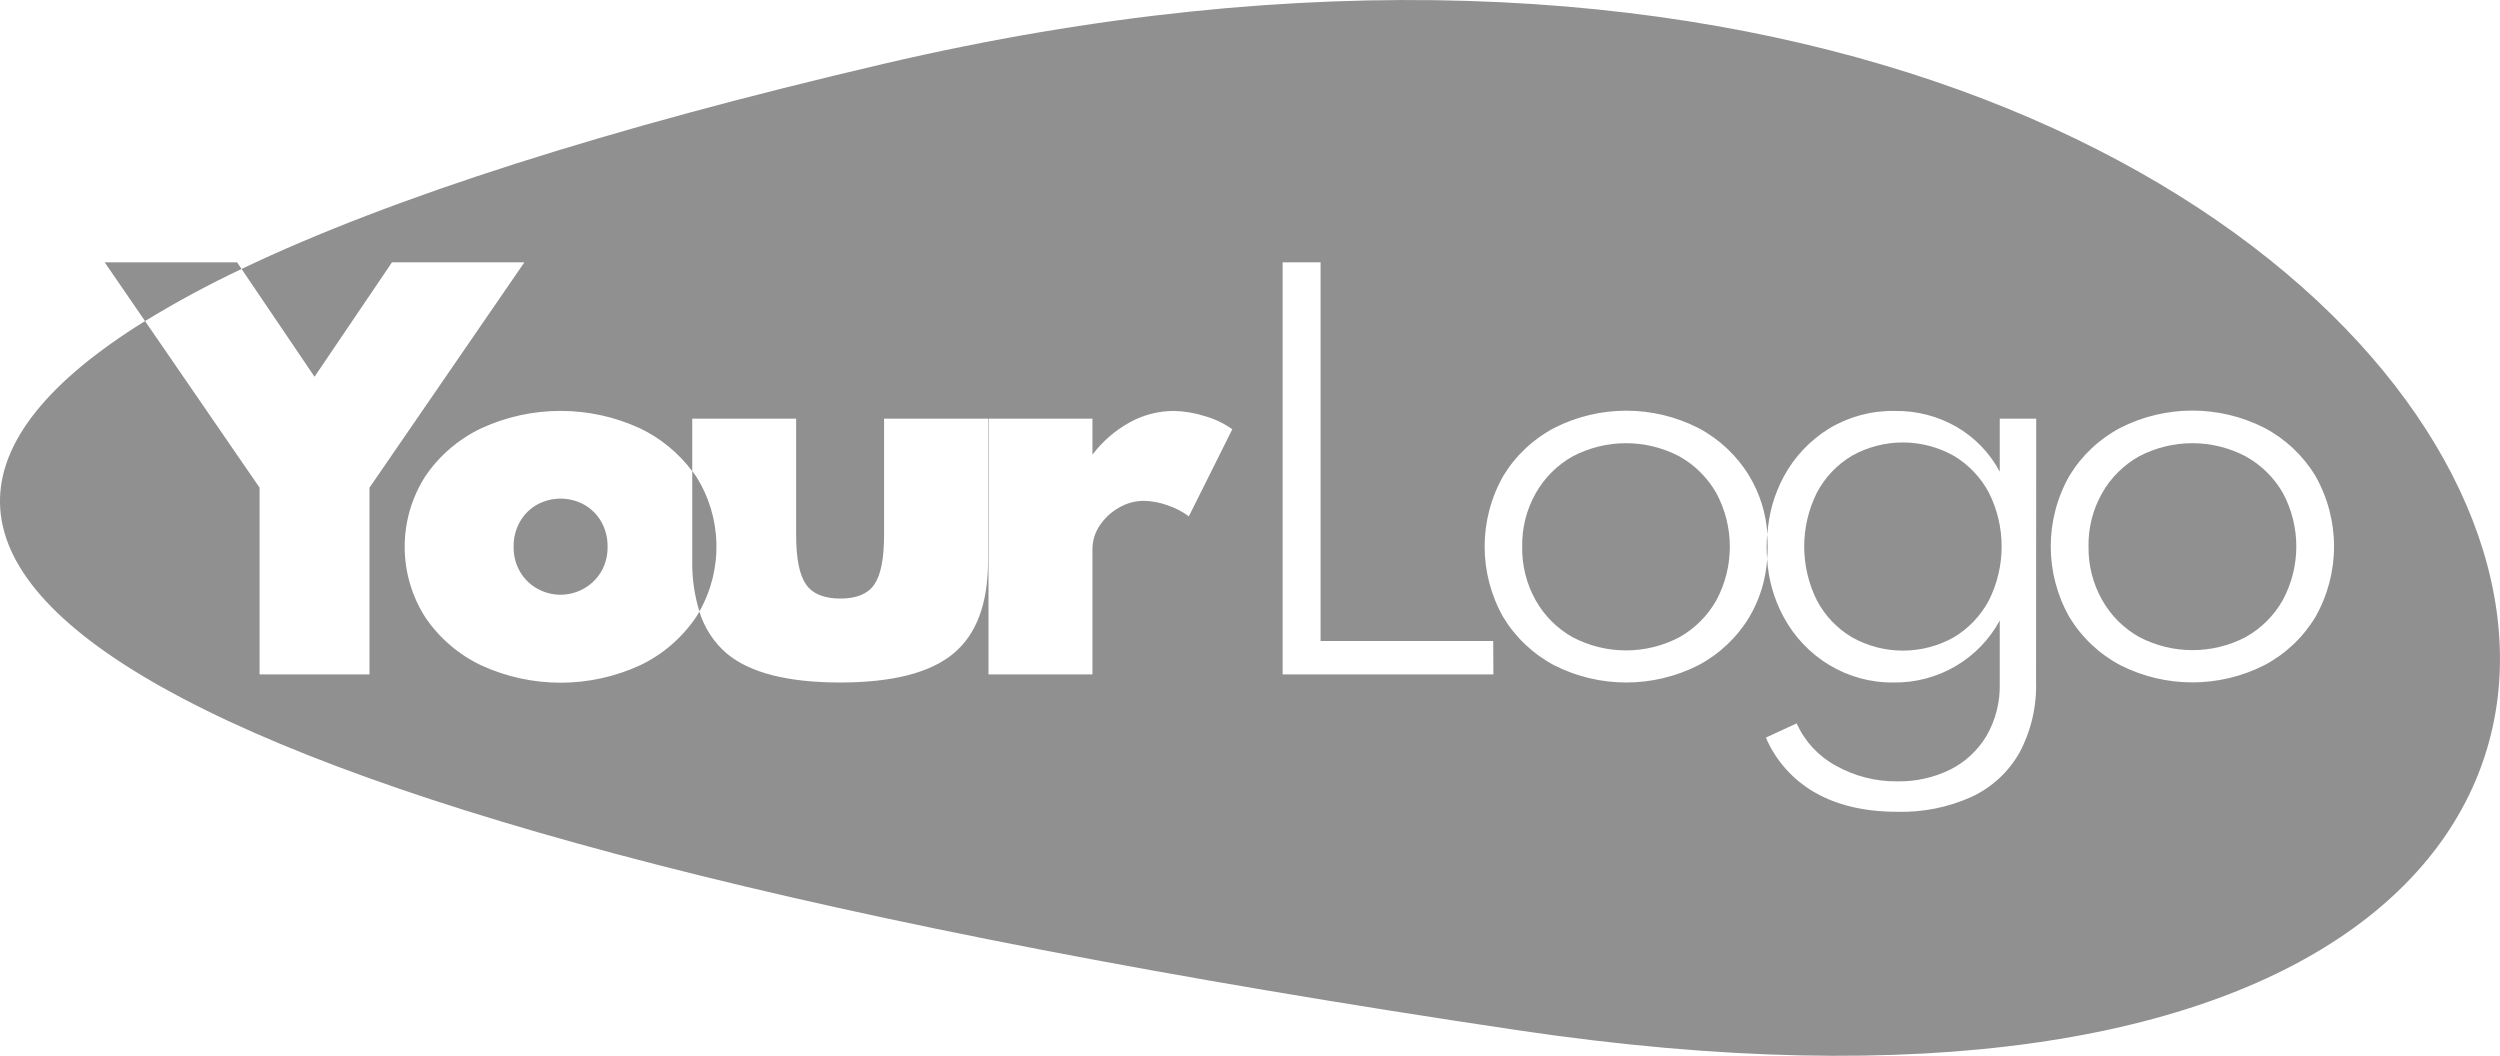
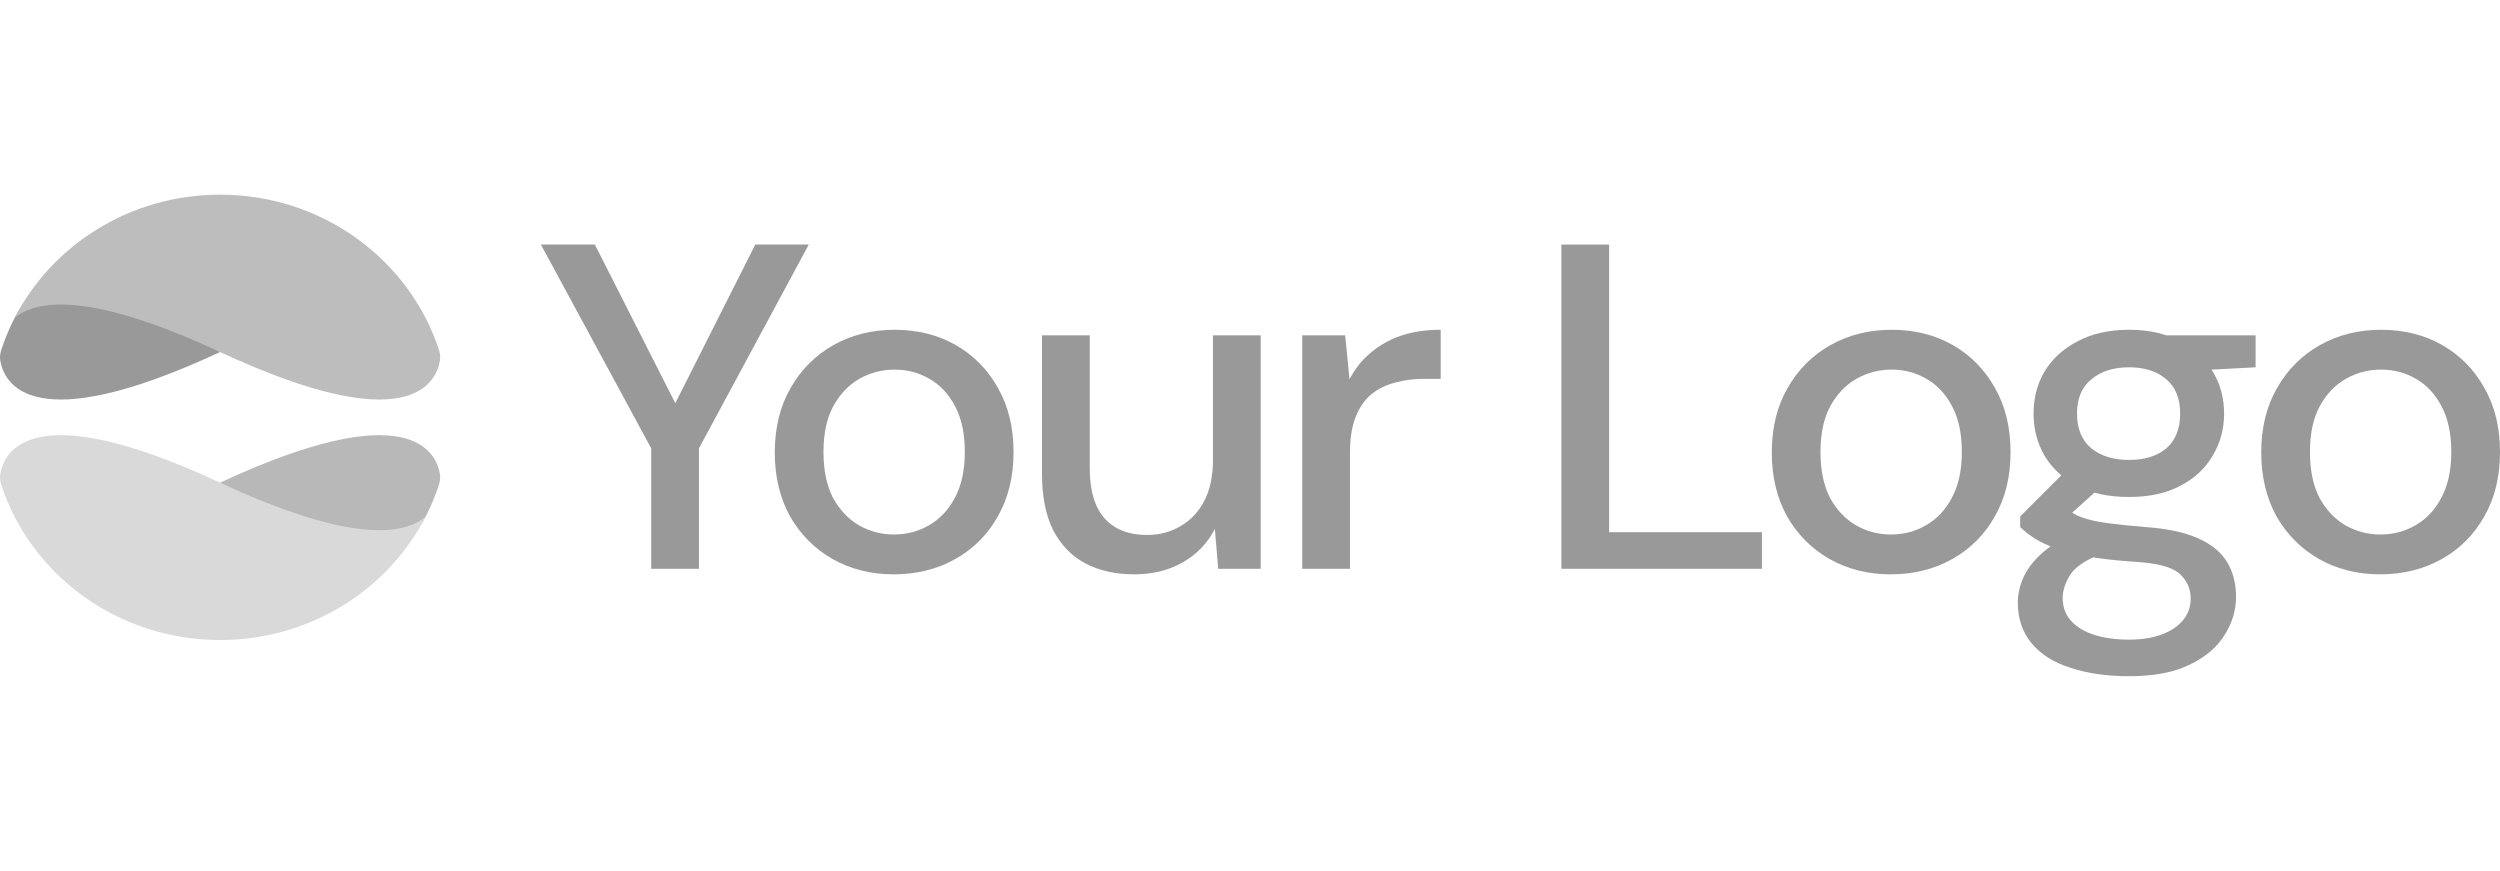
- <svg xmlns="http://www.w3.org/2000/svg" viewBox="0 0 474.51 200.4">
-   <g id="website_logo">
-     <path d="M318.77,86.63a21.76,21.76,0,0,0-20.29,0,18.38,18.38,0,0,0-7,7,19.82,19.82,0,0,0-2.56,10.12,20,20,0,0,0,2.56,10.19,18.32,18.32,0,0,0,7,7,21.76,21.76,0,0,0,20.29,0,18.45,18.45,0,0,0,7-7,21.48,21.48,0,0,0,0-20.34A18.45,18.45,0,0,0,318.77,86.63Z" fill="#909090" />
-     <path d="M370.83,86.51a19.75,19.75,0,0,0-19.34,0,17.89,17.89,0,0,0-6.64,7,22.92,22.92,0,0,0,0,20.44,17.79,17.79,0,0,0,6.64,7,19.73,19.73,0,0,0,19.37,0,18,18,0,0,0,6.64-7,22.79,22.79,0,0,0,0-20.44A18,18,0,0,0,370.83,86.51Z" fill="#909090" />
-     <path d="M110.86,95.78a9.29,9.29,0,0,0-8.92,0A8.51,8.51,0,0,0,98.7,99a9.24,9.24,0,0,0-1.21,4.77,9.08,9.08,0,0,0,1.21,4.74,8.65,8.65,0,0,0,3.24,3.2,9,9,0,0,0,12.17-3.2,9.18,9.18,0,0,0,1.21-4.74A9.34,9.34,0,0,0,114.11,99,8.6,8.6,0,0,0,110.86,95.78Z" fill="#909090" />
-     <path d="M426.26,86.63a21.76,21.76,0,0,0-20.29,0,18.38,18.38,0,0,0-7,7,19.82,19.82,0,0,0-2.56,10.12A20,20,0,0,0,399,113.89a18.32,18.32,0,0,0,7,7,21.76,21.76,0,0,0,20.29,0,18.45,18.45,0,0,0,7-7,21.48,21.48,0,0,0,0-20.34A18.45,18.45,0,0,0,426.26,86.63Z" fill="#909090" />
-     <path d="M167.79,12.1C115.45,24.34,74.31,37.45,45.85,51.05L59.7,71.51,74.4,49.79H99.53L70.13,92.56V128H49.27V92.56L27.53,60.94C-45.77,106.4,22.76,156,287.79,195.5,601.78,242.3,491.27-63.56,167.79,12.1Zm19.74,94.4q0,12.14-6.62,17.59t-21.45,5.45q-14.85,0-21.46-5.45a17.05,17.05,0,0,1-5.25-8c-.21.37-.43.73-.67,1.09a26.71,26.71,0,0,1-10.62,9.11,36.09,36.09,0,0,1-30.11,0,26.57,26.57,0,0,1-10.62-9.11,24.85,24.85,0,0,1,0-26.79,26.63,26.63,0,0,1,10.62-9.1,36,36,0,0,1,30.11,0,26.93,26.93,0,0,1,9.93,8.15V79.47h19.72v22.1c0,4.45.63,7.58,1.88,9.36s3.42,2.68,6.52,2.68,5.21-.89,6.44-2.68,1.85-4.91,1.85-9.36V79.47h19.73ZM225.65,98a14.61,14.61,0,0,0-4.15-2.13,13.82,13.82,0,0,0-4.39-.81,9.36,9.36,0,0,0-4.76,1.31,10.74,10.74,0,0,0-3.63,3.39,8,8,0,0,0-1.37,4.5V128H187.62V79.47h19.73V86.3a22.44,22.44,0,0,1,7.09-6.14A17.29,17.29,0,0,1,222.8,78a20.55,20.55,0,0,1,5.93,1,16.92,16.92,0,0,1,5.17,2.47ZM283.45,128h-40V49.79h7.2v71.88h32.77Zm103,1.33a26.87,26.87,0,0,1-3.18,13.59,20.29,20.29,0,0,1-9.08,8.34,32.32,32.32,0,0,1-14.06,2.82q-9.2,0-15.55-3.6A22,22,0,0,1,335.17,140l5.84-2.7a17.1,17.1,0,0,0,7.39,8,23.19,23.19,0,0,0,11.76,3,21.85,21.85,0,0,0,9.94-2.2,16.77,16.77,0,0,0,6.92-6.38,18.91,18.91,0,0,0,2.54-10V117.78a22.37,22.37,0,0,1-8.33,8.63,22.64,22.64,0,0,1-11.78,3.13,23.09,23.09,0,0,1-12.25-3.32,23.82,23.82,0,0,1-8.68-9.15,26.22,26.22,0,0,1-3.11-11A24.6,24.6,0,0,1,332,117.17a24.92,24.92,0,0,1-9.65,9.1,30.25,30.25,0,0,1-27.36,0,25,25,0,0,1-9.65-9.1,27.18,27.18,0,0,1,0-26.86,24.94,24.94,0,0,1,9.65-9.08,30.17,30.17,0,0,1,27.36,0A24.87,24.87,0,0,1,332,90.31a24.37,24.37,0,0,1,3.46,11.09,26.52,26.52,0,0,1,3.08-10.9,24.21,24.21,0,0,1,8.66-9.18A23.32,23.32,0,0,1,359.59,78,22.86,22.86,0,0,1,371.33,81a21.51,21.51,0,0,1,8.23,8.53V79.47h6.92Zm53-12.18a24.92,24.92,0,0,1-9.65,9.1,30.25,30.25,0,0,1-27.36,0,25,25,0,0,1-9.65-9.1,27.18,27.18,0,0,1,0-26.86,24.94,24.94,0,0,1,9.65-9.08,30.17,30.17,0,0,1,27.36,0,24.87,24.87,0,0,1,9.65,9.08,27.11,27.11,0,0,1,0,26.86Z" fill="#909090" />
-     <path d="M45,49.79H19.87l7.66,11.15a193.12,193.12,0,0,1,18.32-9.89Z" fill="#909090" />
-     <path d="M132.08,90.35c-.22-.32-.46-.63-.69-.95v17.1a30.85,30.85,0,0,0,1.36,9.55,24.94,24.94,0,0,0-.67-25.7Z" fill="#909090" />
-     <path d="M335.41,101.4c-.06.77-.09,1.55-.09,2.35s0,1.57.09,2.34c.06-.77.1-1.54.1-2.34S335.47,102.17,335.41,101.4Z" fill="#909090" />
-   </g>
+ <svg xmlns="http://www.w3.org/2000/svg" width="488" height="170" viewBox="0 0 488 170" fill="none">
+   <path d="M127.114 111.025V87.518L105.582 47.737H116.115L132.986 81.008H130.656L147.434 47.737H157.874L136.435 87.518V111.025H127.114Z" fill="#999999" />
+   <path d="M174.446 112.11C170.034 112.11 166.057 111.115 162.515 109.126C159.035 107.137 156.269 104.364 154.219 100.808C152.23 97.192 151.236 93.033 151.236 88.331C151.236 83.509 152.261 79.32 154.312 75.764C156.363 72.148 159.159 69.345 162.701 67.356C166.243 65.367 170.22 64.372 174.632 64.372C179.106 64.372 183.083 65.367 186.563 67.356C190.043 69.345 192.777 72.118 194.766 75.674C196.817 79.23 197.842 83.419 197.842 88.241C197.842 93.063 196.817 97.252 194.766 100.808C192.777 104.364 190.012 107.137 186.47 109.126C182.928 111.115 178.92 112.11 174.446 112.11ZM174.446 104.334C176.993 104.334 179.293 103.731 181.343 102.526C183.456 101.32 185.134 99.542 186.377 97.192C187.682 94.781 188.334 91.797 188.334 88.241C188.334 84.685 187.713 81.731 186.47 79.381C185.227 76.97 183.549 75.161 181.437 73.956C179.386 72.75 177.118 72.148 174.632 72.148C172.146 72.148 169.847 72.75 167.734 73.956C165.622 75.161 163.913 76.97 162.608 79.381C161.365 81.731 160.744 84.685 160.744 88.241C160.744 91.797 161.365 94.781 162.608 97.192C163.913 99.542 165.591 101.32 167.641 102.526C169.754 103.731 172.022 104.334 174.446 104.334Z" fill="#999999" />
+   <path d="M221.39 112.11C217.724 112.11 214.524 111.386 211.789 109.94C209.117 108.493 207.036 106.323 205.544 103.43C204.115 100.537 203.4 96.89 203.4 92.49V65.457H212.722V91.496C212.722 95.775 213.685 99 215.611 101.17C217.537 103.34 220.303 104.425 223.907 104.425C226.33 104.425 228.505 103.852 230.432 102.707C232.42 101.562 233.974 99.904 235.092 97.734C236.211 95.564 236.77 92.912 236.77 89.778V65.457H246.091V111.025H237.795L237.143 103.249C235.714 106.022 233.632 108.192 230.898 109.759C228.164 111.326 224.994 112.11 221.39 112.11Z" fill="#999999" />
+   <path d="M254.193 111.025V65.457H262.582L263.421 74.046C264.477 71.997 265.844 70.279 267.522 68.893C269.2 67.446 271.157 66.331 273.394 65.548C275.694 64.764 278.304 64.372 281.224 64.372V73.956H277.869C275.942 73.956 274.109 74.197 272.369 74.679C270.629 75.101 269.076 75.855 267.708 76.939C266.403 78.024 265.378 79.501 264.632 81.37C263.887 83.238 263.514 85.559 263.514 88.331V111.025H254.193Z" fill="#999999" />
+   <path d="M304.778 111.025V47.737H314.1V103.882H343.927V111.025H304.778Z" fill="#999999" />
+   <path d="M369.062 112.11C364.65 112.11 360.673 111.115 357.131 109.126C353.651 107.137 350.885 104.364 348.835 100.808C346.846 97.192 345.852 93.033 345.852 88.331C345.852 83.509 346.877 79.32 348.928 75.764C350.979 72.148 353.775 69.345 357.317 67.356C360.859 65.367 364.836 64.372 369.248 64.372C373.722 64.372 377.699 65.367 381.179 67.356C384.659 69.345 387.393 72.118 389.382 75.674C391.433 79.23 392.458 83.419 392.458 88.241C392.458 93.063 391.433 97.252 389.382 100.808C387.393 104.364 384.628 107.137 381.086 109.126C377.544 111.115 373.536 112.11 369.062 112.11ZM369.062 104.334C371.61 104.334 373.909 103.731 375.959 102.526C378.072 101.32 379.75 99.542 380.993 97.192C382.298 94.781 382.95 91.797 382.95 88.241C382.95 84.685 382.329 81.731 381.086 79.381C379.843 76.97 378.165 75.161 376.053 73.956C374.002 72.75 371.734 72.148 369.248 72.148C366.763 72.148 364.463 72.75 362.35 73.956C360.238 75.161 358.529 76.97 357.224 79.381C355.981 81.731 355.36 84.685 355.36 88.241C355.36 91.797 355.981 94.781 357.224 97.192C358.529 99.542 360.207 101.32 362.257 102.526C364.37 103.731 366.638 104.334 369.062 104.334Z" fill="#999999" />
+   <path d="M415.595 132C411.307 132 407.517 131.458 404.223 130.373C400.93 129.348 398.382 127.751 396.58 125.581C394.778 123.411 393.876 120.759 393.876 117.625C393.876 115.997 394.249 114.34 394.995 112.652C395.741 111.025 396.952 109.457 398.63 107.951C400.308 106.444 402.576 105.088 405.435 103.882L410.655 107.951C407.485 109.096 405.342 110.452 404.223 112.019C403.167 113.646 402.638 115.214 402.638 116.72C402.638 118.529 403.198 120.036 404.316 121.241C405.435 122.447 406.957 123.351 408.884 123.953C410.872 124.556 413.109 124.858 415.595 124.858C418.018 124.858 420.131 124.526 421.933 123.863C423.735 123.2 425.134 122.266 426.128 121.06C427.122 119.855 427.619 118.438 427.619 116.811C427.619 114.882 426.873 113.255 425.382 111.929C423.891 110.663 421.032 109.909 416.807 109.668C413.265 109.427 410.251 109.096 407.765 108.674C405.342 108.252 403.26 107.74 401.52 107.137C399.842 106.534 398.413 105.871 397.232 105.148C396.114 104.425 395.15 103.671 394.343 102.888V100.808L403.664 91.496L411.214 94.027L401.054 103.159L403.011 99.09C403.695 99.512 404.347 99.934 404.969 100.356C405.59 100.718 406.429 101.049 407.485 101.351C408.542 101.652 409.971 101.923 411.773 102.164C413.575 102.405 415.937 102.646 418.857 102.888C423.083 103.189 426.47 103.912 429.017 105.057C431.627 106.203 433.523 107.74 434.703 109.668C435.884 111.597 436.474 113.888 436.474 116.54C436.474 119.131 435.729 121.603 434.237 123.953C432.808 126.304 430.54 128.233 427.433 129.74C424.388 131.247 420.442 132 415.595 132ZM415.595 97.011C411.618 97.011 408.231 96.287 405.435 94.841C402.701 93.394 400.588 91.435 399.096 88.964C397.667 86.493 396.952 83.751 396.952 80.737C396.952 77.663 397.667 74.92 399.096 72.509C400.588 70.038 402.732 68.079 405.528 66.633C408.324 65.126 411.68 64.372 415.595 64.372C419.51 64.372 422.834 65.126 425.568 66.633C428.365 68.079 430.478 70.038 431.907 72.509C433.398 74.92 434.144 77.663 434.144 80.737C434.144 83.751 433.398 86.493 431.907 88.964C430.478 91.435 428.365 93.394 425.568 94.841C422.834 96.287 419.51 97.011 415.595 97.011ZM415.595 89.778C418.64 89.778 421.063 89.025 422.865 87.518C424.667 85.951 425.568 83.69 425.568 80.737C425.568 77.783 424.667 75.553 422.865 74.046C421.063 72.479 418.64 71.696 415.595 71.696C412.55 71.696 410.095 72.479 408.231 74.046C406.367 75.553 405.435 77.783 405.435 80.737C405.435 83.69 406.367 85.951 408.231 87.518C410.095 89.025 412.55 89.778 415.595 89.778ZM423.238 72.6L421.001 65.457H440.296V71.696L423.238 72.6Z" fill="#999999" />
+   <path d="M464.604 112.11C460.192 112.11 456.215 111.115 452.673 109.126C449.193 107.137 446.428 104.364 444.377 100.808C442.388 97.192 441.394 93.033 441.394 88.331C441.394 83.509 442.419 79.32 444.47 75.764C446.521 72.148 449.317 69.345 452.859 67.356C456.401 65.367 460.378 64.372 464.79 64.372C469.264 64.372 473.241 65.367 476.721 67.356C480.201 69.345 482.936 72.118 484.924 75.674C486.975 79.23 488 83.419 488 88.241C488 93.063 486.975 97.252 484.924 100.808C482.936 104.364 480.17 107.137 476.628 109.126C473.086 111.115 469.078 112.11 464.604 112.11ZM464.604 104.334C467.152 104.334 469.451 103.731 471.502 102.526C473.614 101.32 475.292 99.542 476.535 97.192C477.84 94.781 478.492 91.797 478.492 88.241C478.492 84.685 477.871 81.731 476.628 79.381C475.385 76.97 473.708 75.161 471.595 73.956C469.544 72.75 467.276 72.148 464.79 72.148C462.305 72.148 460.005 72.75 457.893 73.956C455.78 75.161 454.071 76.97 452.766 79.381C451.523 81.731 450.902 84.685 450.902 88.241C450.902 91.797 451.523 94.781 452.766 97.192C454.071 99.542 455.749 101.32 457.799 102.526C459.912 103.731 462.18 104.334 464.604 104.334Z" fill="#999999" />
+   <path d="M44.751 97.984C44.751 97.984 43.261 94.507 42.963 94.217C79.714 77.107 85.12 88.061 85.876 92.556C85.999 93.284 85.886 94.022 85.654 94.724C84.801 97.309 83.706 99.79 82.394 102.139C79.705 104.747 64.469 104.939 64.469 104.939L44.751 97.984Z" fill="#B8B8B8" />
+   <path d="M35.787 62.342L42.963 68.717C6.212 85.827 0.806 74.873 0.05 70.378C-0.072 69.65 0.041 68.912 0.272 68.21C0.968 66.099 1.827 64.057 2.833 62.1C10.175 47.814 24.136 57.126 24.136 57.126L35.787 62.342Z" fill="#999999" />
+   <path d="M0.273 94.725C0.041 94.023 -0.072 93.284 0.05 92.556C0.806 88.061 6.212 77.107 42.963 94.217C68.412 106.066 78.831 104.457 83.083 100.854C75.737 115.13 60.531 124.934 42.963 124.934C22.98 124.934 6.052 112.247 0.273 94.725Z" fill="#D9D9D9" />
+   <path d="M85.653 68.209C85.885 68.911 85.998 69.65 85.876 70.378C85.12 74.873 79.714 85.827 42.963 68.717C17.514 56.868 7.095 58.477 2.843 62.08C10.189 47.804 25.396 38 42.963 38C62.946 38 79.874 50.687 85.653 68.209Z" fill="#BDBDBD" />
</svg>
